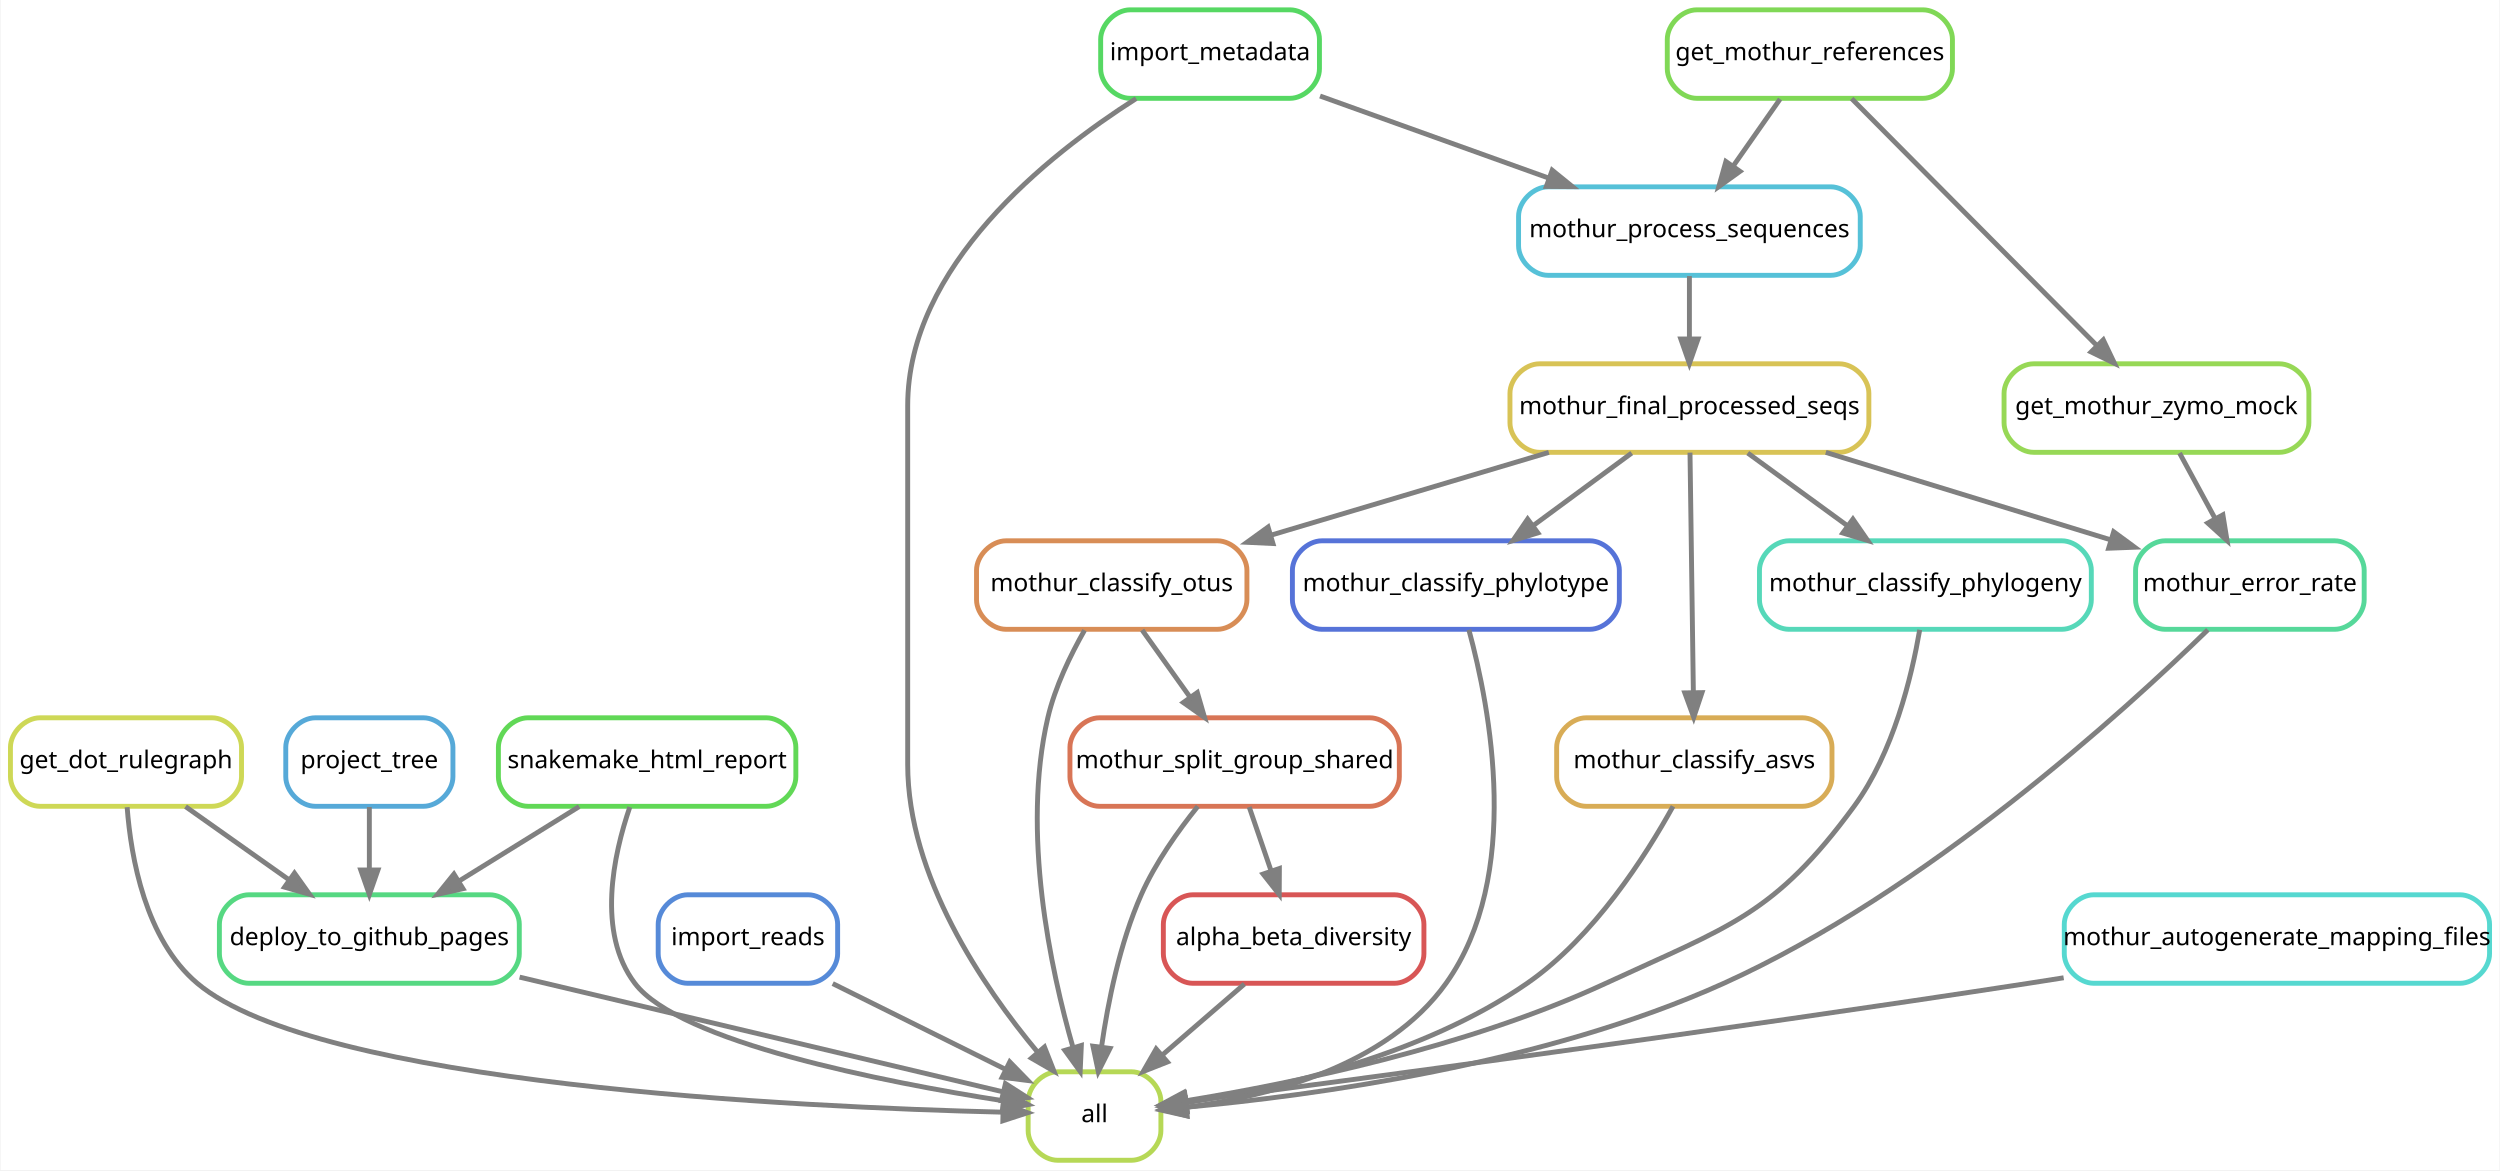
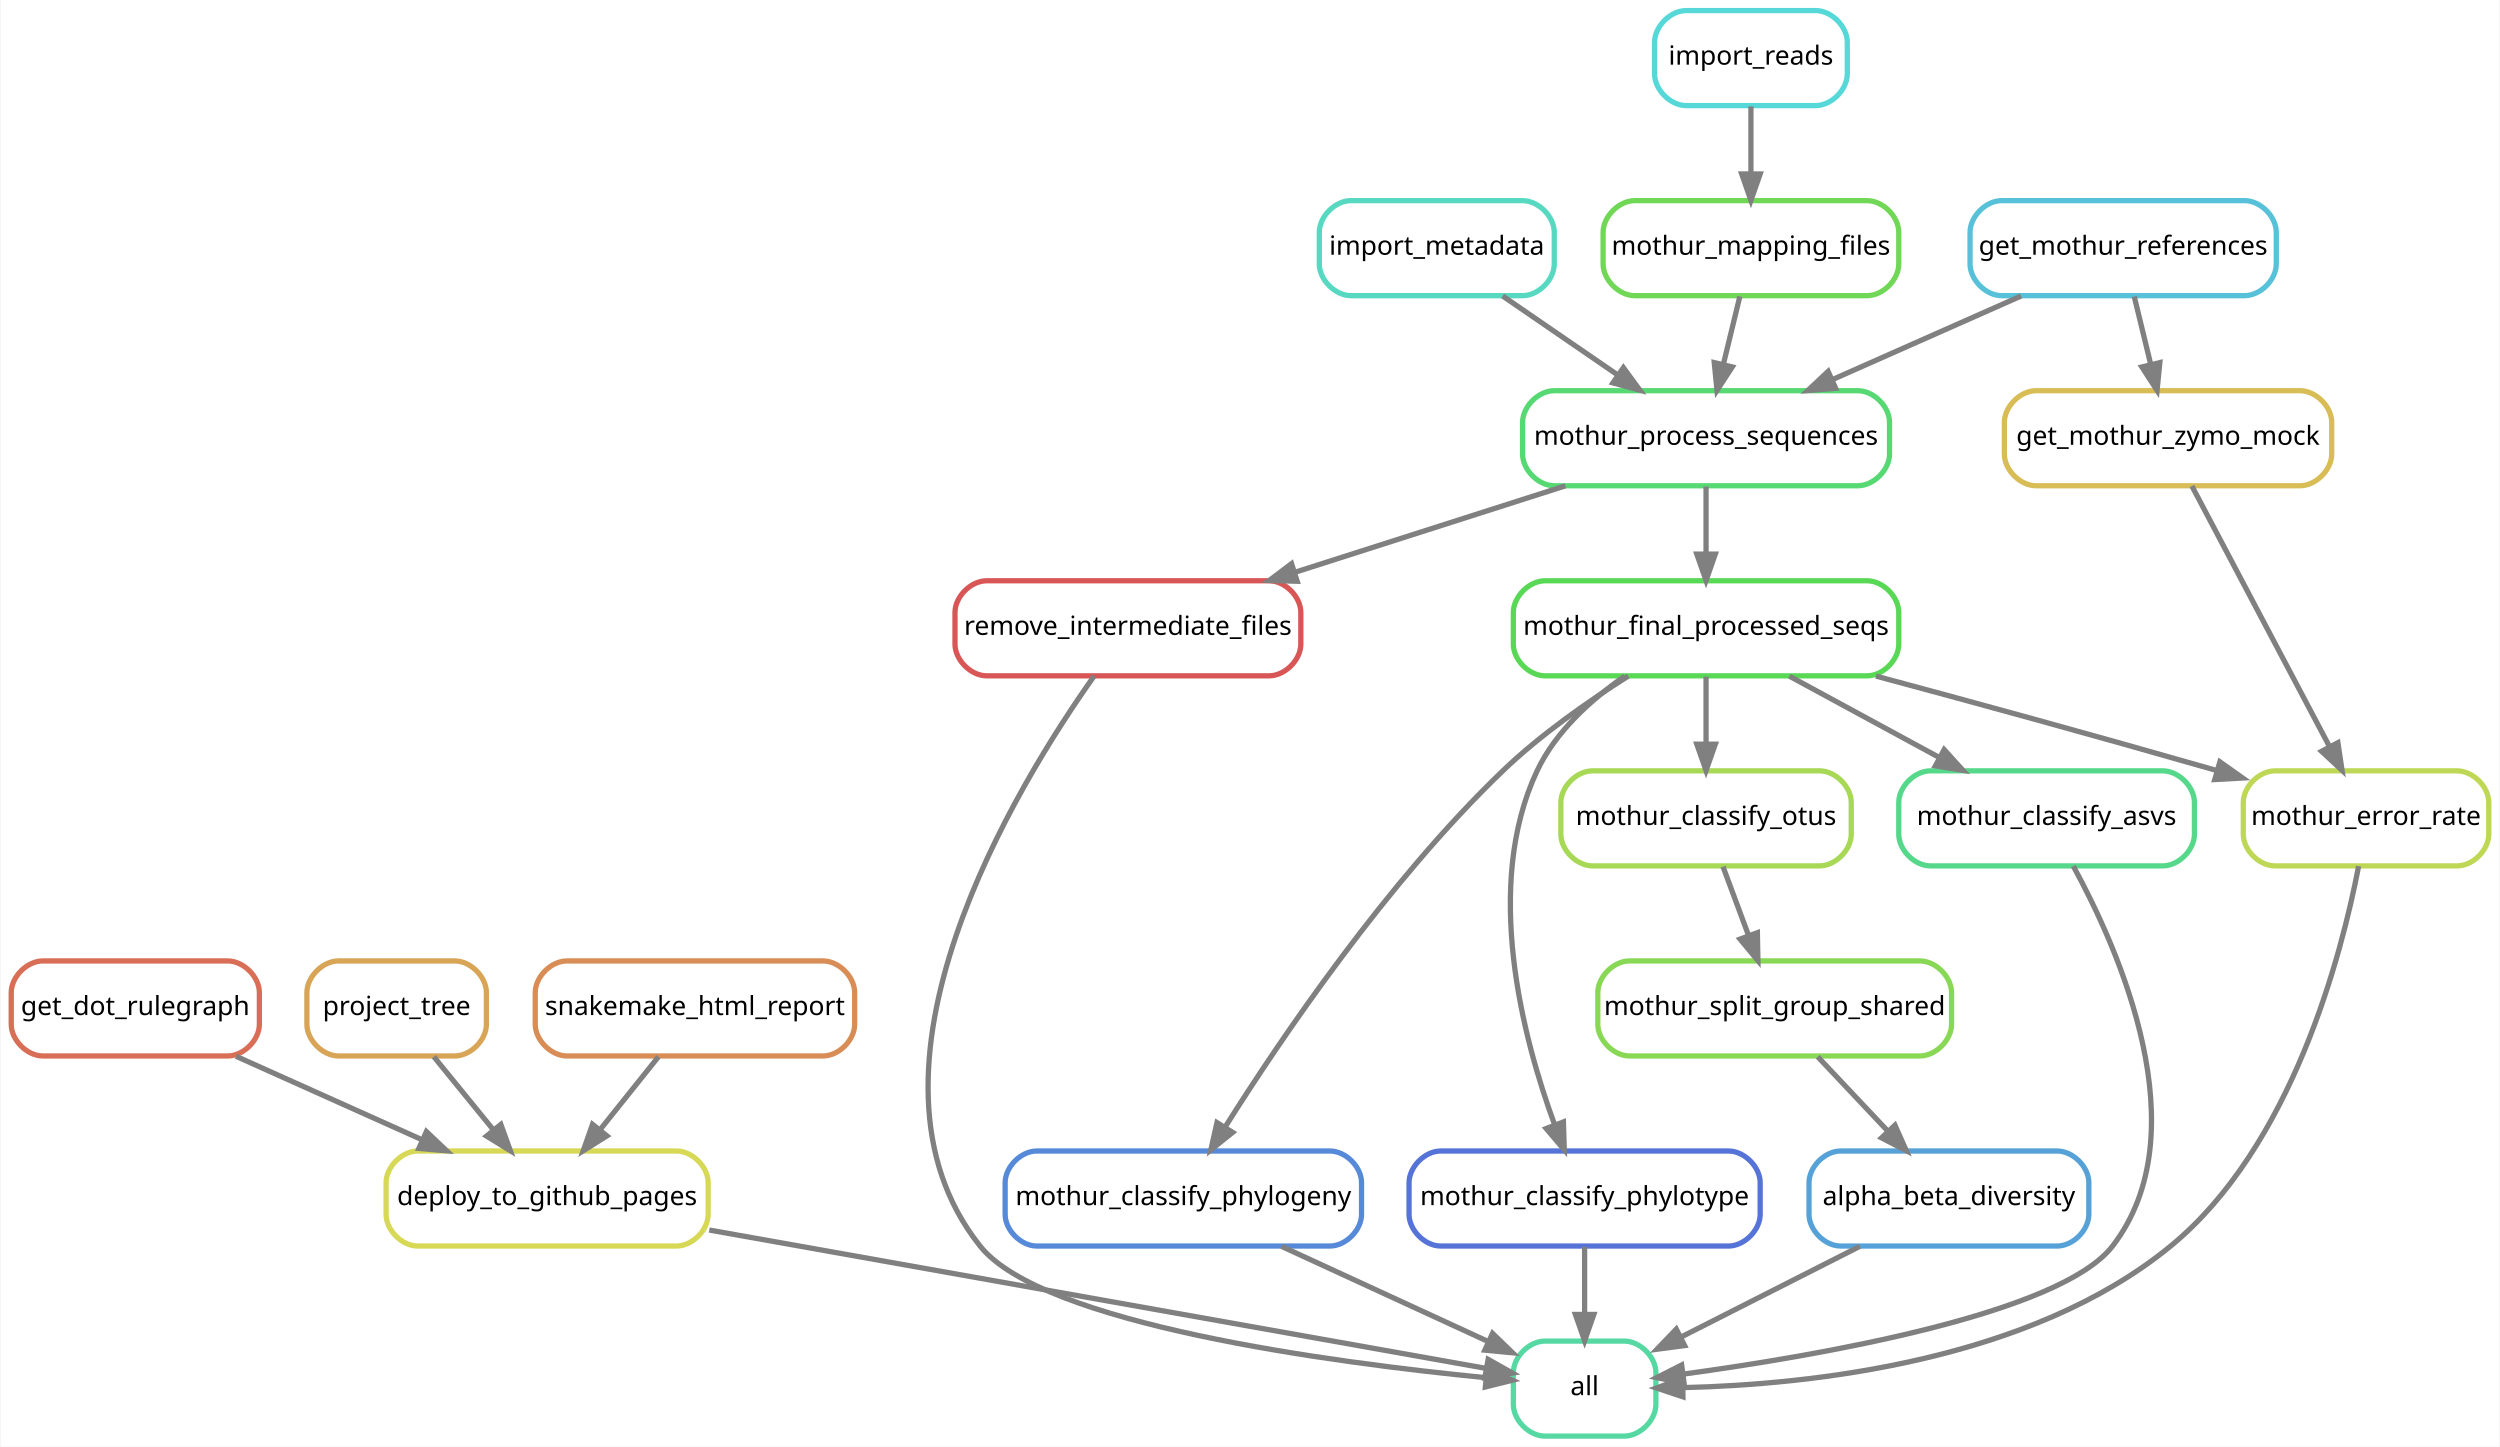
- <svg xmlns="http://www.w3.org/2000/svg" width="1017pt" height="476pt" viewBox="0.00 0.00 1016.50 476.00">
-   <g id="graph0" class="graph" transform="scale(1 1) rotate(0) translate(4 472)">
-     <polygon fill="white" stroke="none" points="-4,4 -4,-472 1012.5,-472 1012.5,4 -4,4" />
+ <svg xmlns="http://www.w3.org/2000/svg" width="947pt" height="548pt" viewBox="0.00 0.00 946.50 548.00">
+   <g id="graph0" class="graph" transform="scale(1 1) rotate(0) translate(4 544)">
+     <polygon fill="white" stroke="none" points="-4,4 -4,-544 942.5,-544 942.5,4 -4,4" />
    <g id="node1" class="node">
-       <path fill="none" stroke="#b6d856" stroke-width="2" d="M456,-36C456,-36 426,-36 426,-36 420,-36 414,-30 414,-24 414,-24 414,-12 414,-12 414,-6 420,0 426,0 426,0 456,0 456,0 462,0 468,-6 468,-12 468,-12 468,-24 468,-24 468,-30 462,-36 456,-36" />
-       <text text-anchor="middle" x="441" y="-15.5" font-family="sans" font-size="10.00">all</text>
+       <path fill="none" stroke="#56d8a2" stroke-width="2" d="M611,-36C611,-36 581,-36 581,-36 575,-36 569,-30 569,-24 569,-24 569,-12 569,-12 569,-6 575,0 581,0 581,0 611,0 611,0 617,0 623,-6 623,-12 623,-12 623,-24 623,-24 623,-30 617,-36 611,-36" />
+       <text text-anchor="middle" x="596" y="-15.5" font-family="sans" font-size="10.00">all</text>
    </g>
    <g id="node2" class="node">
-       <path fill="none" stroke="#ced856" stroke-width="2" d="M82,-180C82,-180 12,-180 12,-180 6,-180 0,-174 0,-168 0,-168 0,-156 0,-156 0,-150 6,-144 12,-144 12,-144 82,-144 82,-144 88,-144 94,-150 94,-156 94,-156 94,-168 94,-168 94,-174 88,-180 82,-180" />
+       <path fill="none" stroke="#d6d856" stroke-width="2" d="M252,-108C252,-108 154,-108 154,-108 148,-108 142,-102 142,-96 142,-96 142,-84 142,-84 142,-78 148,-72 154,-72 154,-72 252,-72 252,-72 258,-72 264,-78 264,-84 264,-84 264,-96 264,-96 264,-102 258,-108 252,-108" />
+       <text text-anchor="middle" x="203" y="-87.5" font-family="sans" font-size="10.00">deploy_to_github_pages</text>
+     </g>
+     <g id="edge4" class="edge">
+       <path fill="none" stroke="grey" stroke-width="2" d="M264.41,-78.06C346.78,-63.39 490.56,-37.78 558.45,-25.69" />
+       <polygon fill="grey" stroke="grey" stroke-width="2" points="559.45,-29.07 568.68,-23.87 558.22,-22.17 559.45,-29.07" />
+     </g>
+     <g id="node3" class="node">
+       <path fill="none" stroke="#d86e56" stroke-width="2" d="M82,-180C82,-180 12,-180 12,-180 6,-180 0,-174 0,-168 0,-168 0,-156 0,-156 0,-150 6,-144 12,-144 12,-144 82,-144 82,-144 88,-144 94,-150 94,-156 94,-156 94,-168 94,-168 94,-174 88,-180 82,-180" />
      <text text-anchor="middle" x="47" y="-159.5" font-family="sans" font-size="10.00">get_dot_rulegraph</text>
    </g>
+     <g id="edge8" class="edge">
+       <path fill="none" stroke="grey" stroke-width="2" d="M85.16,-143.88C106.39,-134.35 133.01,-122.41 155.57,-112.28" />
+       <polygon fill="grey" stroke="grey" stroke-width="2" points="157.27,-115.36 164.96,-108.07 154.41,-108.97 157.27,-115.36" />
+     </g>
+     <g id="node4" class="node">
+       <path fill="none" stroke="#d8a456" stroke-width="2" d="M168,-180C168,-180 124,-180 124,-180 118,-180 112,-174 112,-168 112,-168 112,-156 112,-156 112,-150 118,-144 124,-144 124,-144 168,-144 168,-144 174,-144 180,-150 180,-156 180,-156 180,-168 180,-168 180,-174 174,-180 168,-180" />
+       <text text-anchor="middle" x="146" y="-159.5" font-family="sans" font-size="10.00">project_tree</text>
+     </g>
    <g id="edge10" class="edge">
-       <path fill="none" stroke="grey" stroke-width="2" d="M47.47,-143.64C49.01,-123.2 54.87,-89.8 76,-72 125.03,-30.7 320.64,-21.58 403.55,-19.57" />
-       <polygon fill="grey" stroke="grey" stroke-width="2" points="403.86,-23.06 413.78,-19.34 403.71,-16.07 403.86,-23.06" />
+       <path fill="none" stroke="grey" stroke-width="2" d="M160.09,-143.7C166.92,-135.3 175.26,-125.07 182.76,-115.86" />
+       <polygon fill="grey" stroke="grey" stroke-width="2" points="185.47,-118.07 189.07,-108.1 180.04,-113.65 185.47,-118.07" />
    </g>
-     <g id="node3" class="node">
-       <path fill="none" stroke="#56d882" stroke-width="2" d="M195,-108C195,-108 97,-108 97,-108 91,-108 85,-102 85,-96 85,-96 85,-84 85,-84 85,-78 91,-72 97,-72 97,-72 195,-72 195,-72 201,-72 207,-78 207,-84 207,-84 207,-96 207,-96 207,-102 201,-108 195,-108" />
-       <text text-anchor="middle" x="146" y="-87.5" font-family="sans" font-size="10.00">deploy_to_github_pages</text>
+     <g id="node5" class="node">
+       <path fill="none" stroke="#d88d56" stroke-width="2" d="M307.5,-180C307.5,-180 210.5,-180 210.5,-180 204.5,-180 198.5,-174 198.5,-168 198.5,-168 198.5,-156 198.5,-156 198.5,-150 204.5,-144 210.5,-144 210.5,-144 307.5,-144 307.5,-144 313.5,-144 319.5,-150 319.5,-156 319.5,-156 319.5,-168 319.5,-168 319.5,-174 313.5,-180 307.5,-180" />
+       <text text-anchor="middle" x="259" y="-159.5" font-family="sans" font-size="10.00">snakemake_html_report</text>
+     </g>
+     <g id="edge9" class="edge">
+       <path fill="none" stroke="grey" stroke-width="2" d="M245.16,-143.7C238.51,-135.39 230.42,-125.28 223.11,-116.14" />
+       <polygon fill="grey" stroke="grey" stroke-width="2" points="225.66,-113.73 216.68,-108.1 220.2,-118.1 225.66,-113.73" />
+     </g>
+     <g id="node6" class="node">
+       <path fill="none" stroke="#5673d8" stroke-width="2" d="M650.5,-108C650.5,-108 541.5,-108 541.5,-108 535.5,-108 529.5,-102 529.5,-96 529.5,-96 529.5,-84 529.5,-84 529.5,-78 535.5,-72 541.5,-72 541.5,-72 650.5,-72 650.5,-72 656.5,-72 662.5,-78 662.5,-84 662.5,-84 662.5,-96 662.5,-96 662.5,-102 656.5,-108 650.5,-108" />
+       <text text-anchor="middle" x="596" y="-87.5" font-family="sans" font-size="10.00">mothur_classify_phylotype</text>
+     </g>
+     <g id="edge7" class="edge">
+       <path fill="none" stroke="grey" stroke-width="2" d="M596,-71.7C596,-63.98 596,-54.71 596,-46.11" />
+       <polygon fill="grey" stroke="grey" stroke-width="2" points="599.5,-46.1 596,-36.1 592.5,-46.1 599.5,-46.1" />
+     </g>
+     <g id="node7" class="node">
+       <path fill="none" stroke="#59d856" stroke-width="2" d="M703,-324C703,-324 581,-324 581,-324 575,-324 569,-318 569,-312 569,-312 569,-300 569,-300 569,-294 575,-288 581,-288 581,-288 703,-288 703,-288 709,-288 715,-294 715,-300 715,-300 715,-312 715,-312 715,-318 709,-324 703,-324" />
+       <text text-anchor="middle" x="642" y="-303.5" font-family="sans" font-size="10.00">mothur_final_processed_seqs</text>
+     </g>
+     <g id="edge11" class="edge">
+       <path fill="none" stroke="grey" stroke-width="2" d="M611.23,-287.91C598.46,-279.02 585,-266.88 578,-252 557.5,-208.41 572.49,-151.07 584.66,-117.9" />
+       <polygon fill="grey" stroke="grey" stroke-width="2" points="587.98,-119.02 588.3,-108.43 581.44,-116.51 587.98,-119.02" />
+     </g>
+     <g id="node13" class="node">
+       <path fill="none" stroke="#56d88a" stroke-width="2" d="M815,-252C815,-252 727,-252 727,-252 721,-252 715,-246 715,-240 715,-240 715,-228 715,-228 715,-222 721,-216 727,-216 727,-216 815,-216 815,-216 821,-216 827,-222 827,-228 827,-228 827,-240 827,-240 827,-246 821,-252 815,-252" />
+       <text text-anchor="middle" x="771" y="-231.5" font-family="sans" font-size="10.00">mothur_classify_asvs</text>
+     </g>
+     <g id="edge17" class="edge">
+       <path fill="none" stroke="grey" stroke-width="2" d="M673.56,-287.88C690.66,-278.6 711.98,-267.03 730.32,-257.08" />
+       <polygon fill="grey" stroke="grey" stroke-width="2" points="732.2,-260.04 739.32,-252.19 728.86,-253.88 732.2,-260.04" />
+     </g>
+     <g id="node14" class="node">
+       <path fill="none" stroke="#568ad8" stroke-width="2" d="M499.5,-108C499.5,-108 388.5,-108 388.5,-108 382.5,-108 376.5,-102 376.5,-96 376.5,-96 376.5,-84 376.5,-84 376.5,-78 382.5,-72 388.5,-72 388.5,-72 499.5,-72 499.5,-72 505.5,-72 511.5,-78 511.5,-84 511.5,-84 511.5,-96 511.5,-96 511.5,-102 505.5,-108 499.5,-108" />
+       <text text-anchor="middle" x="444" y="-87.5" font-family="sans" font-size="10.00">mothur_classify_phylogeny</text>
+     </g>
+     <g id="edge18" class="edge">
+       <path fill="none" stroke="grey" stroke-width="2" d="M612.54,-287.9C597.45,-278.38 579.29,-265.71 565,-252 521.18,-209.96 481.12,-150.87 459.9,-117.2" />
+       <polygon fill="grey" stroke="grey" stroke-width="2" points="462.68,-115.05 454.42,-108.42 456.74,-118.75 462.68,-115.05" />
+     </g>
+     <g id="node15" class="node">
+       <path fill="none" stroke="#bed856" stroke-width="2" d="M926.5,-252C926.5,-252 857.5,-252 857.5,-252 851.5,-252 845.5,-246 845.5,-240 845.5,-240 845.5,-228 845.5,-228 845.5,-222 851.5,-216 857.5,-216 857.5,-216 926.5,-216 926.5,-216 932.5,-216 938.5,-222 938.5,-228 938.5,-228 938.5,-240 938.5,-240 938.5,-246 932.5,-252 926.5,-252" />
+       <text text-anchor="middle" x="892" y="-231.5" font-family="sans" font-size="10.00">mothur_error_rate</text>
+     </g>
+     <g id="edge19" class="edge">
+       <path fill="none" stroke="grey" stroke-width="2" d="M706.35,-287.9C741.82,-278.37 786.84,-266.08 835.5,-252.11" />
+       <polygon fill="grey" stroke="grey" stroke-width="2" points="836.64,-255.42 845.28,-249.29 834.7,-248.7 836.64,-255.42" />
+     </g>
+     <g id="node19" class="node">
+       <path fill="none" stroke="#a7d856" stroke-width="2" d="M685,-252C685,-252 599,-252 599,-252 593,-252 587,-246 587,-240 587,-240 587,-228 587,-228 587,-222 593,-216 599,-216 599,-216 685,-216 685,-216 691,-216 697,-222 697,-228 697,-228 697,-240 697,-240 697,-246 691,-252 685,-252" />
+       <text text-anchor="middle" x="642" y="-231.5" font-family="sans" font-size="10.00">mothur_classify_otus</text>
+     </g>
+     <g id="edge24" class="edge">
+       <path fill="none" stroke="grey" stroke-width="2" d="M642,-287.7C642,-279.98 642,-270.71 642,-262.11" />
+       <polygon fill="grey" stroke="grey" stroke-width="2" points="645.5,-262.1 642,-252.1 638.5,-262.1 645.5,-262.1" />
+     </g>
+     <g id="node8" class="node">
+       <path fill="none" stroke="#56d873" stroke-width="2" d="M699.5,-396C699.5,-396 584.5,-396 584.5,-396 578.5,-396 572.5,-390 572.5,-384 572.5,-384 572.5,-372 572.5,-372 572.5,-366 578.5,-360 584.5,-360 584.5,-360 699.5,-360 699.5,-360 705.5,-360 711.5,-366 711.5,-372 711.5,-372 711.5,-384 711.5,-384 711.5,-390 705.5,-396 699.5,-396" />
+       <text text-anchor="middle" x="642" y="-375.5" font-family="sans" font-size="10.00">mothur_process_sequences</text>
+     </g>
+     <g id="edge12" class="edge">
+       <path fill="none" stroke="grey" stroke-width="2" d="M642,-359.7C642,-351.98 642,-342.71 642,-334.11" />
+       <polygon fill="grey" stroke="grey" stroke-width="2" points="645.5,-334.1 642,-324.1 638.5,-334.1 645.5,-334.1" />
+     </g>
+     <g id="node20" class="node">
+       <path fill="none" stroke="#d85656" stroke-width="2" d="M476.5,-324C476.5,-324 369.5,-324 369.5,-324 363.5,-324 357.5,-318 357.5,-312 357.5,-312 357.5,-300 357.5,-300 357.5,-294 363.5,-288 369.5,-288 369.5,-288 476.5,-288 476.5,-288 482.5,-288 488.5,-294 488.5,-300 488.5,-300 488.5,-312 488.5,-312 488.5,-318 482.5,-324 476.5,-324" />
+       <text text-anchor="middle" x="423" y="-303.5" font-family="sans" font-size="10.00">remove_intermediate_files</text>
+     </g>
+     <g id="edge25" class="edge">
+       <path fill="none" stroke="grey" stroke-width="2" d="M588.71,-359.97C557.84,-350.1 518.8,-337.62 486.37,-327.25" />
+       <polygon fill="grey" stroke="grey" stroke-width="2" points="487.12,-323.82 476.53,-324.11 484.99,-330.49 487.12,-323.82" />
+     </g>
+     <g id="node9" class="node">
+       <path fill="none" stroke="#56d8c1" stroke-width="2" d="M572.5,-468C572.5,-468 507.5,-468 507.5,-468 501.5,-468 495.5,-462 495.5,-456 495.5,-456 495.5,-444 495.5,-444 495.5,-438 501.5,-432 507.5,-432 507.5,-432 572.5,-432 572.5,-432 578.5,-432 584.5,-438 584.5,-444 584.5,-444 584.5,-456 584.5,-456 584.5,-462 578.5,-468 572.5,-468" />
+       <text text-anchor="middle" x="540" y="-447.5" font-family="sans" font-size="10.00">import_metadata</text>
+     </g>
+     <g id="edge13" class="edge">
+       <path fill="none" stroke="grey" stroke-width="2" d="M564.95,-431.88C578.04,-422.89 594.26,-411.76 608.44,-402.03" />
+       <polygon fill="grey" stroke="grey" stroke-width="2" points="610.69,-404.73 616.95,-396.19 606.73,-398.96 610.69,-404.73" />
+     </g>
+     <g id="node10" class="node">
+       <path fill="none" stroke="#70d856" stroke-width="2" d="M703,-468C703,-468 615,-468 615,-468 609,-468 603,-462 603,-456 603,-456 603,-444 603,-444 603,-438 609,-432 615,-432 615,-432 703,-432 703,-432 709,-432 715,-438 715,-444 715,-444 715,-456 715,-456 715,-462 709,-468 703,-468" />
+       <text text-anchor="middle" x="659" y="-447.5" font-family="sans" font-size="10.00">mothur_mapping_files</text>
    </g>
    <g id="edge14" class="edge">
-       <path fill="none" stroke="grey" stroke-width="2" d="M71.22,-143.88C83.92,-134.89 99.66,-123.76 113.42,-114.03" />
-       <polygon fill="grey" stroke="grey" stroke-width="2" points="115.54,-116.82 121.69,-108.19 111.5,-111.11 115.54,-116.82" />
+       <path fill="none" stroke="grey" stroke-width="2" d="M654.8,-431.7C652.9,-423.9 650.62,-414.51 648.52,-405.83" />
+       <polygon fill="grey" stroke="grey" stroke-width="2" points="651.92,-405 646.15,-396.1 645.11,-406.65 651.92,-405" />
    </g>
-     <g id="edge13" class="edge">
-       <path fill="none" stroke="grey" stroke-width="2" d="M207.12,-74.5C266.37,-60.44 354.31,-39.57 403.75,-27.84" />
-       <polygon fill="grey" stroke="grey" stroke-width="2" points="404.77,-31.19 413.69,-25.48 403.16,-24.38 404.77,-31.19" />
+     <g id="node11" class="node">
+       <path fill="none" stroke="#56d8d8" stroke-width="2" d="M683.5,-540C683.5,-540 634.5,-540 634.5,-540 628.5,-540 622.5,-534 622.5,-528 622.5,-528 622.5,-516 622.5,-516 622.5,-510 628.5,-504 634.5,-504 634.5,-504 683.5,-504 683.5,-504 689.5,-504 695.5,-510 695.5,-516 695.5,-516 695.5,-528 695.5,-528 695.5,-534 689.5,-540 683.5,-540" />
+       <text text-anchor="middle" x="659" y="-519.5" font-family="sans" font-size="10.00">import_reads</text>
    </g>
-     <g id="node4" class="node">
-       <path fill="none" stroke="#56a9d8" stroke-width="2" d="M168,-180C168,-180 124,-180 124,-180 118,-180 112,-174 112,-168 112,-168 112,-156 112,-156 112,-150 118,-144 124,-144 124,-144 168,-144 168,-144 174,-144 180,-150 180,-156 180,-156 180,-168 180,-168 180,-174 174,-180 168,-180" />
-       <text text-anchor="middle" x="146" y="-159.5" font-family="sans" font-size="10.00">project_tree</text>
+     <g id="edge16" class="edge">
+       <path fill="none" stroke="grey" stroke-width="2" d="M659,-503.7C659,-495.98 659,-486.71 659,-478.11" />
+       <polygon fill="grey" stroke="grey" stroke-width="2" points="662.5,-478.1 659,-468.1 655.5,-478.1 662.5,-478.1" />
+     </g>
+     <g id="node12" class="node">
+       <path fill="none" stroke="#56c1d8" stroke-width="2" d="M846,-468C846,-468 754,-468 754,-468 748,-468 742,-462 742,-456 742,-456 742,-444 742,-444 742,-438 748,-432 754,-432 754,-432 846,-432 846,-432 852,-432 858,-438 858,-444 858,-444 858,-456 858,-456 858,-462 852,-468 846,-468" />
+       <text text-anchor="middle" x="800" y="-447.5" font-family="sans" font-size="10.00">get_mothur_references</text>
    </g>
    <g id="edge15" class="edge">
-       <path fill="none" stroke="grey" stroke-width="2" d="M146,-143.7C146,-135.98 146,-126.71 146,-118.11" />
-       <polygon fill="grey" stroke="grey" stroke-width="2" points="149.5,-118.1 146,-108.1 142.5,-118.1 149.5,-118.1" />
+       <path fill="none" stroke="grey" stroke-width="2" d="M761.35,-431.88C739.75,-422.31 712.65,-410.3 689.73,-400.15" />
+       <polygon fill="grey" stroke="grey" stroke-width="2" points="691.09,-396.92 680.53,-396.07 688.25,-403.32 691.09,-396.92" />
    </g>
-     <g id="node5" class="node">
-       <path fill="none" stroke="#61d856" stroke-width="2" d="M307.5,-180C307.5,-180 210.5,-180 210.5,-180 204.5,-180 198.5,-174 198.5,-168 198.5,-168 198.5,-156 198.5,-156 198.5,-150 204.5,-144 210.5,-144 210.5,-144 307.5,-144 307.5,-144 313.5,-144 319.5,-150 319.5,-156 319.5,-156 319.5,-168 319.5,-168 319.5,-174 313.5,-180 307.5,-180" />
-       <text text-anchor="middle" x="259" y="-159.5" font-family="sans" font-size="10.00">snakemake_html_report</text>
+     <g id="node16" class="node">
+       <path fill="none" stroke="#d8bc56" stroke-width="2" d="M867,-396C867,-396 767,-396 767,-396 761,-396 755,-390 755,-384 755,-384 755,-372 755,-372 755,-366 761,-360 767,-360 767,-360 867,-360 867,-360 873,-360 879,-366 879,-372 879,-372 879,-384 879,-384 879,-390 873,-396 867,-396" />
+       <text text-anchor="middle" x="817" y="-375.5" font-family="sans" font-size="10.00">get_mothur_zymo_mock</text>
+     </g>
+     <g id="edge21" class="edge">
+       <path fill="none" stroke="grey" stroke-width="2" d="M804.2,-431.7C806.1,-423.9 808.38,-414.51 810.48,-405.83" />
+       <polygon fill="grey" stroke="grey" stroke-width="2" points="813.89,-406.65 812.85,-396.1 807.08,-405 813.89,-406.65" />
+     </g>
+     <g id="edge2" class="edge">
+       <path fill="none" stroke="grey" stroke-width="2" d="M781.12,-215.91C798.5,-184.08 829.12,-115.04 796,-72 776.33,-46.43 685.8,-30.65 633.53,-23.51" />
+       <polygon fill="grey" stroke="grey" stroke-width="2" points="633.68,-20 623.31,-22.16 632.76,-26.94 633.68,-20" />
+     </g>
+     <g id="edge5" class="edge">
+       <path fill="none" stroke="grey" stroke-width="2" d="M481.18,-71.88C504.98,-60.92 535.7,-46.77 559.39,-35.86" />
+       <polygon fill="grey" stroke="grey" stroke-width="2" points="561.12,-38.92 568.73,-31.56 558.19,-32.56 561.12,-38.92" />
+     </g>
+     <g id="edge6" class="edge">
+       <path fill="none" stroke="grey" stroke-width="2" d="M889.2,-215.91C882.84,-182.8 864.14,-109.86 818,-72 764.75,-28.3 681.44,-19.51 633.46,-18.37" />
+       <polygon fill="grey" stroke="grey" stroke-width="2" points="633.25,-14.87 623.21,-18.23 633.16,-21.87 633.25,-14.87" />
+     </g>
+     <g id="edge20" class="edge">
+       <path fill="none" stroke="grey" stroke-width="2" d="M826.05,-359.87C839,-335.35 862.93,-290.03 878.13,-261.26" />
+       <polygon fill="grey" stroke="grey" stroke-width="2" points="881.35,-262.67 882.92,-252.19 875.16,-259.4 881.35,-262.67" />
+     </g>
+     <g id="node17" class="node">
+       <path fill="none" stroke="#56a2d8" stroke-width="2" d="M775,-108C775,-108 693,-108 693,-108 687,-108 681,-102 681,-96 681,-96 681,-84 681,-84 681,-78 687,-72 693,-72 693,-72 775,-72 775,-72 781,-72 787,-78 787,-84 787,-84 787,-96 787,-96 787,-102 781,-108 775,-108" />
+       <text text-anchor="middle" x="734" y="-87.5" font-family="sans" font-size="10.00">alpha_beta_diversity</text>
    </g>
    <g id="edge3" class="edge">
-       <path fill="none" stroke="grey" stroke-width="2" d="M251.96,-143.68C245.29,-124.21 238.41,-92.62 254,-72 272.05,-48.13 354.87,-31.89 404.03,-24.17" />
-       <polygon fill="grey" stroke="grey" stroke-width="2" points="404.62,-27.62 413.98,-22.65 403.56,-20.7 404.62,-27.62" />
-     </g>
-     <g id="edge16" class="edge">
-       <path fill="none" stroke="grey" stroke-width="2" d="M231.36,-143.88C216.58,-134.72 198.21,-123.34 182.3,-113.48" />
-       <polygon fill="grey" stroke="grey" stroke-width="2" points="184.09,-110.48 173.75,-108.19 180.41,-116.43 184.09,-110.48" />
-     </g>
-     <g id="node6" class="node">
-       <path fill="none" stroke="#568ad8" stroke-width="2" d="M324.5,-108C324.5,-108 275.5,-108 275.5,-108 269.5,-108 263.5,-102 263.5,-96 263.5,-96 263.5,-84 263.5,-84 263.5,-78 269.5,-72 275.5,-72 275.5,-72 324.5,-72 324.5,-72 330.5,-72 336.5,-78 336.5,-84 336.5,-84 336.5,-96 336.5,-96 336.5,-102 330.5,-108 324.5,-108" />
-       <text text-anchor="middle" x="300" y="-87.5" font-family="sans" font-size="10.00">import_reads</text>
-     </g>
-     <g id="edge11" class="edge">
-       <path fill="none" stroke="grey" stroke-width="2" d="M334.49,-71.88C355.8,-61.3 383.1,-47.74 404.73,-37.01" />
-       <polygon fill="grey" stroke="grey" stroke-width="2" points="406.52,-40.03 413.92,-32.44 403.41,-33.76 406.52,-40.03" />
-     </g>
-     <g id="node7" class="node">
-       <path fill="none" stroke="#56d863" stroke-width="2" d="M520.5,-468C520.5,-468 455.5,-468 455.5,-468 449.5,-468 443.5,-462 443.5,-456 443.5,-456 443.5,-444 443.5,-444 443.5,-438 449.5,-432 455.5,-432 455.5,-432 520.5,-432 520.5,-432 526.5,-432 532.5,-438 532.5,-444 532.5,-444 532.5,-456 532.5,-456 532.5,-462 526.5,-468 520.5,-468" />
-       <text text-anchor="middle" x="488" y="-447.5" font-family="sans" font-size="10.00">import_metadata</text>
-     </g>
-     <g id="edge9" class="edge">
-       <path fill="none" stroke="grey" stroke-width="2" d="M457.91,-431.89C421.5,-408.7 365,-363.59 365,-307 365,-307 365,-307 365,-161 365,-115.64 395.52,-70.75 417.88,-43.95" />
-       <polygon fill="grey" stroke="grey" stroke-width="2" points="420.64,-46.09 424.51,-36.23 415.34,-41.53 420.64,-46.09" />
-     </g>
-     <g id="node11" class="node">
-       <path fill="none" stroke="#56c1d8" stroke-width="2" d="M740.5,-396C740.5,-396 625.5,-396 625.5,-396 619.5,-396 613.5,-390 613.5,-384 613.5,-384 613.5,-372 613.5,-372 613.5,-366 619.5,-360 625.5,-360 625.5,-360 740.5,-360 740.5,-360 746.5,-360 752.5,-366 752.5,-372 752.5,-372 752.5,-384 752.5,-384 752.5,-390 746.5,-396 740.5,-396" />
-       <text text-anchor="middle" x="683" y="-375.5" font-family="sans" font-size="10.00">mothur_process_sequences</text>
-     </g>
-     <g id="edge20" class="edge">
-       <path fill="none" stroke="grey" stroke-width="2" d="M532.74,-432.94C560.44,-423 596.27,-410.14 625.99,-399.47" />
-       <polygon fill="grey" stroke="grey" stroke-width="2" points="627.18,-402.76 635.41,-396.08 624.81,-396.17 627.18,-402.76" />
-     </g>
-     <g id="node8" class="node">
-       <path fill="none" stroke="#56d8d0" stroke-width="2" d="M996.5,-108C996.5,-108 847.5,-108 847.5,-108 841.5,-108 835.5,-102 835.5,-96 835.5,-96 835.5,-84 835.5,-84 835.5,-78 841.5,-72 847.5,-72 847.5,-72 996.5,-72 996.5,-72 1002.5,-72 1008.5,-78 1008.5,-84 1008.5,-84 1008.5,-96 1008.5,-96 1008.5,-102 1002.5,-108 996.5,-108" />
-       <text text-anchor="middle" x="922" y="-87.5" font-family="sans" font-size="10.00">mothur_autogenerate_mapping_files</text>
-     </g>
-     <g id="edge6" class="edge">
-       <path fill="none" stroke="grey" stroke-width="2" d="M835.25,-74.24C830.43,-73.47 825.66,-72.72 821,-72 695.7,-52.72 546.68,-32.81 478.46,-23.87" />
-       <polygon fill="grey" stroke="grey" stroke-width="2" points="478.59,-20.36 468.22,-22.53 477.69,-27.3 478.59,-20.36" />
-     </g>
-     <g id="node9" class="node">
-       <path fill="none" stroke="#d88d56" stroke-width="2" d="M491,-252C491,-252 405,-252 405,-252 399,-252 393,-246 393,-240 393,-240 393,-228 393,-228 393,-222 399,-216 405,-216 405,-216 491,-216 491,-216 497,-216 503,-222 503,-228 503,-228 503,-240 503,-240 503,-246 497,-252 491,-252" />
-       <text text-anchor="middle" x="448" y="-231.5" font-family="sans" font-size="10.00">mothur_classify_otus</text>
-     </g>
-     <g id="edge7" class="edge">
-       <path fill="none" stroke="grey" stroke-width="2" d="M436.95,-215.61C431.26,-205.62 424.92,-192.58 422,-180 411.21,-133.49 423.06,-77.92 432.29,-45.73" />
-       <polygon fill="grey" stroke="grey" stroke-width="2" points="435.64,-46.72 435.16,-36.13 428.94,-44.71 435.64,-46.72" />
+       <path fill="none" stroke="grey" stroke-width="2" d="M700.24,-71.88C679.67,-61.44 653.38,-48.1 632.35,-37.44" />
+       <polygon fill="grey" stroke="grey" stroke-width="2" points="633.89,-34.3 623.39,-32.9 630.73,-40.54 633.89,-34.3" />
    </g>
    <g id="node18" class="node">
-       <path fill="none" stroke="#d87556" stroke-width="2" d="M553,-180C553,-180 443,-180 443,-180 437,-180 431,-174 431,-168 431,-168 431,-156 431,-156 431,-150 437,-144 443,-144 443,-144 553,-144 553,-144 559,-144 565,-150 565,-156 565,-156 565,-168 565,-168 565,-174 559,-180 553,-180" />
-       <text text-anchor="middle" x="498" y="-159.5" font-family="sans" font-size="10.00">mothur_split_group_shared</text>
-     </g>
-     <g id="edge27" class="edge">
-       <path fill="none" stroke="grey" stroke-width="2" d="M460.36,-215.7C466.23,-207.47 473.37,-197.48 479.84,-188.42" />
-       <polygon fill="grey" stroke="grey" stroke-width="2" points="482.82,-190.28 485.78,-180.1 477.12,-186.21 482.82,-190.28" />
-     </g>
-     <g id="node10" class="node">
-       <path fill="none" stroke="#d8c356" stroke-width="2" d="M744,-324C744,-324 622,-324 622,-324 616,-324 610,-318 610,-312 610,-312 610,-300 610,-300 610,-294 616,-288 622,-288 622,-288 744,-288 744,-288 750,-288 756,-294 756,-300 756,-300 756,-312 756,-312 756,-318 750,-324 744,-324" />
-       <text text-anchor="middle" x="683" y="-303.5" font-family="sans" font-size="10.00">mothur_final_processed_seqs</text>
-     </g>
-     <g id="edge17" class="edge">
-       <path fill="none" stroke="grey" stroke-width="2" d="M625.81,-287.97C591.66,-277.79 548.19,-264.84 512.77,-254.29" />
-       <polygon fill="grey" stroke="grey" stroke-width="2" points="513.59,-250.89 503.01,-251.39 511.6,-257.6 513.59,-250.89" />
-     </g>
-     <g id="node13" class="node">
-       <path fill="none" stroke="#5673d8" stroke-width="2" d="M642.5,-252C642.5,-252 533.5,-252 533.5,-252 527.5,-252 521.5,-246 521.5,-240 521.5,-240 521.5,-228 521.5,-228 521.5,-222 527.5,-216 533.5,-216 533.5,-216 642.5,-216 642.5,-216 648.5,-216 654.5,-222 654.5,-228 654.5,-228 654.5,-240 654.5,-240 654.5,-246 648.5,-252 642.5,-252" />
-       <text text-anchor="middle" x="588" y="-231.5" font-family="sans" font-size="10.00">mothur_classify_phylotype</text>
-     </g>
-     <g id="edge21" class="edge">
-       <path fill="none" stroke="grey" stroke-width="2" d="M659.52,-287.7C647.44,-278.8 632.55,-267.82 619.48,-258.2" />
-       <polygon fill="grey" stroke="grey" stroke-width="2" points="621.34,-255.22 611.21,-252.1 617.19,-260.85 621.34,-255.22" />
-     </g>
-     <g id="node14" class="node">
-       <path fill="none" stroke="#d8ac56" stroke-width="2" d="M729,-180C729,-180 641,-180 641,-180 635,-180 629,-174 629,-168 629,-168 629,-156 629,-156 629,-150 635,-144 641,-144 641,-144 729,-144 729,-144 735,-144 741,-150 741,-156 741,-156 741,-168 741,-168 741,-174 735,-180 729,-180" />
-       <text text-anchor="middle" x="685" y="-159.5" font-family="sans" font-size="10.00">mothur_classify_asvs</text>
+       <path fill="none" stroke="#88d856" stroke-width="2" d="M723,-180C723,-180 613,-180 613,-180 607,-180 601,-174 601,-168 601,-168 601,-156 601,-156 601,-150 607,-144 613,-144 613,-144 723,-144 723,-144 729,-144 735,-150 735,-156 735,-156 735,-168 735,-168 735,-174 729,-180 723,-180" />
+       <text text-anchor="middle" x="668" y="-159.5" font-family="sans" font-size="10.00">mothur_split_group_shared</text>
    </g>
    <g id="edge22" class="edge">
-       <path fill="none" stroke="grey" stroke-width="2" d="M683.24,-287.87C683.58,-263.67 684.21,-219.21 684.61,-190.39" />
-       <polygon fill="grey" stroke="grey" stroke-width="2" points="688.12,-190.24 684.76,-180.19 681.12,-190.14 688.12,-190.24" />
-     </g>
-     <g id="node15" class="node">
-       <path fill="none" stroke="#56d8b9" stroke-width="2" d="M834.5,-252C834.5,-252 723.5,-252 723.5,-252 717.5,-252 711.5,-246 711.5,-240 711.5,-240 711.5,-228 711.5,-228 711.5,-222 717.5,-216 723.5,-216 723.5,-216 834.5,-216 834.5,-216 840.5,-216 846.5,-222 846.5,-228 846.5,-228 846.5,-240 846.5,-240 846.5,-246 840.5,-252 834.5,-252" />
-       <text text-anchor="middle" x="779" y="-231.5" font-family="sans" font-size="10.00">mothur_classify_phylogeny</text>
+       <path fill="none" stroke="grey" stroke-width="2" d="M684.31,-143.7C692.31,-135.22 702.07,-124.86 710.82,-115.58" />
+       <polygon fill="grey" stroke="grey" stroke-width="2" points="713.56,-117.78 717.87,-108.1 708.47,-112.98 713.56,-117.78" />
    </g>
    <g id="edge23" class="edge">
-       <path fill="none" stroke="grey" stroke-width="2" d="M706.73,-287.7C718.94,-278.8 733.99,-267.82 747.18,-258.2" />
-       <polygon fill="grey" stroke="grey" stroke-width="2" points="749.52,-260.82 755.54,-252.1 745.4,-255.17 749.52,-260.82" />
-     </g>
-     <g id="node16" class="node">
-       <path fill="none" stroke="#56d89a" stroke-width="2" d="M945.5,-252C945.5,-252 876.5,-252 876.5,-252 870.5,-252 864.5,-246 864.5,-240 864.5,-240 864.5,-228 864.5,-228 864.5,-222 870.5,-216 876.5,-216 876.5,-216 945.5,-216 945.5,-216 951.5,-216 957.5,-222 957.5,-228 957.5,-228 957.5,-240 957.5,-240 957.5,-246 951.5,-252 945.5,-252" />
-       <text text-anchor="middle" x="911" y="-231.5" font-family="sans" font-size="10.00">mothur_error_rate</text>
-     </g>
-     <g id="edge25" class="edge">
-       <path fill="none" stroke="grey" stroke-width="2" d="M738.48,-287.97C773.67,-277.16 819.05,-263.23 854.44,-252.37" />
-       <polygon fill="grey" stroke="grey" stroke-width="2" points="855.6,-255.67 864.14,-249.39 853.55,-248.98 855.6,-255.67" />
-     </g>
-     <g id="edge18" class="edge">
-       <path fill="none" stroke="grey" stroke-width="2" d="M683,-359.7C683,-351.98 683,-342.71 683,-334.11" />
-       <polygon fill="grey" stroke="grey" stroke-width="2" points="686.5,-334.1 683,-324.1 679.5,-334.1 686.5,-334.1" />
-     </g>
-     <g id="node12" class="node">
-       <path fill="none" stroke="#80d856" stroke-width="2" d="M778,-468C778,-468 686,-468 686,-468 680,-468 674,-462 674,-456 674,-456 674,-444 674,-444 674,-438 680,-432 686,-432 686,-432 778,-432 778,-432 784,-432 790,-438 790,-444 790,-444 790,-456 790,-456 790,-462 784,-468 778,-468" />
-       <text text-anchor="middle" x="732" y="-447.5" font-family="sans" font-size="10.00">get_mothur_references</text>
-     </g>
-     <g id="edge19" class="edge">
-       <path fill="none" stroke="grey" stroke-width="2" d="M719.89,-431.7C714.13,-423.47 707.14,-413.48 700.79,-404.42" />
-       <polygon fill="grey" stroke="grey" stroke-width="2" points="703.58,-402.29 694.97,-396.1 697.84,-406.3 703.58,-402.29" />
-     </g>
-     <g id="node17" class="node">
-       <path fill="none" stroke="#97d856" stroke-width="2" d="M923,-324C923,-324 823,-324 823,-324 817,-324 811,-318 811,-312 811,-312 811,-300 811,-300 811,-294 817,-288 823,-288 823,-288 923,-288 923,-288 929,-288 935,-294 935,-300 935,-300 935,-312 935,-312 935,-318 929,-324 923,-324" />
-       <text text-anchor="middle" x="873" y="-303.5" font-family="sans" font-size="10.00">get_mothur_zymo_mock</text>
-     </g>
-     <g id="edge26" class="edge">
-       <path fill="none" stroke="grey" stroke-width="2" d="M749.01,-431.87C773.89,-406.82 820.32,-360.05 848.77,-331.41" />
-       <polygon fill="grey" stroke="grey" stroke-width="2" points="851.37,-333.75 855.93,-324.19 846.4,-328.82 851.37,-333.75" />
-     </g>
-     <g id="edge12" class="edge">
-       <path fill="none" stroke="grey" stroke-width="2" d="M593.29,-215.79C601.92,-184.05 615.13,-115.57 584,-72 559.94,-38.32 511.94,-26.01 478.21,-21.53" />
-       <polygon fill="grey" stroke="grey" stroke-width="2" points="478.58,-18.05 468.24,-20.38 477.77,-25 478.58,-18.05" />
-     </g>
-     <g id="edge8" class="edge">
-       <path fill="none" stroke="grey" stroke-width="2" d="M676.34,-143.99C665.25,-123.89 644.18,-90.81 617,-72 574.79,-42.78 516.13,-29.36 478.36,-23.41" />
-       <polygon fill="grey" stroke="grey" stroke-width="2" points="478.69,-19.92 468.29,-21.93 477.67,-26.85 478.69,-19.92" />
-     </g>
-     <g id="edge2" class="edge">
-       <path fill="none" stroke="grey" stroke-width="2" d="M776.69,-215.8C773.42,-196.71 765.96,-165.75 750,-144 717.38,-99.56 699.01,-95.2 649,-72 592.32,-45.7 520.66,-31.12 477.95,-24.18" />
-       <polygon fill="grey" stroke="grey" stroke-width="2" points="478.43,-20.71 468.01,-22.62 477.34,-27.63 478.43,-20.71" />
+       <path fill="none" stroke="grey" stroke-width="2" d="M648.43,-215.7C651.36,-207.81 654.89,-198.3 658.14,-189.55" />
+       <polygon fill="grey" stroke="grey" stroke-width="2" points="661.45,-190.7 661.65,-180.1 654.88,-188.26 661.45,-190.7" />
    </g>
    <g id="edge1" class="edge">
-       <path fill="none" stroke="grey" stroke-width="2" d="M893.89,-215.78C859.71,-182.46 779.19,-109.15 697,-72 623.87,-38.94 529.64,-26.27 478.34,-21.59" />
-       <polygon fill="grey" stroke="grey" stroke-width="2" points="478.63,-18.1 468.36,-20.73 478.03,-25.07 478.63,-18.1" />
-     </g>
-     <g id="edge24" class="edge">
-       <path fill="none" stroke="grey" stroke-width="2" d="M882.39,-287.7C886.76,-279.64 892.06,-269.89 896.9,-260.98" />
-       <polygon fill="grey" stroke="grey" stroke-width="2" points="900.02,-262.56 901.71,-252.1 893.87,-259.22 900.02,-262.56" />
-     </g>
-     <g id="edge5" class="edge">
-       <path fill="none" stroke="grey" stroke-width="2" d="M483.02,-143.97C475.06,-134.09 465.77,-121.05 460,-108 451.28,-88.28 446.46,-64.3 443.86,-46.2" />
-       <polygon fill="grey" stroke="grey" stroke-width="2" points="447.3,-45.51 442.54,-36.04 440.36,-46.41 447.3,-45.51" />
-     </g>
-     <g id="node19" class="node">
-       <path fill="none" stroke="#d85656" stroke-width="2" d="M563,-108C563,-108 481,-108 481,-108 475,-108 469,-102 469,-96 469,-96 469,-84 469,-84 469,-78 475,-72 481,-72 481,-72 563,-72 563,-72 569,-72 575,-78 575,-84 575,-84 575,-96 575,-96 575,-102 569,-108 563,-108" />
-       <text text-anchor="middle" x="522" y="-87.5" font-family="sans" font-size="10.00">alpha_beta_diversity</text>
-     </g>
-     <g id="edge28" class="edge">
-       <path fill="none" stroke="grey" stroke-width="2" d="M503.93,-143.7C506.61,-135.9 509.83,-126.51 512.8,-117.83" />
-       <polygon fill="grey" stroke="grey" stroke-width="2" points="516.2,-118.7 516.14,-108.1 509.58,-116.43 516.2,-118.7" />
-     </g>
-     <g id="edge4" class="edge">
-       <path fill="none" stroke="grey" stroke-width="2" d="M501.98,-71.7C491.87,-62.97 479.46,-52.24 468.48,-42.75" />
-       <polygon fill="grey" stroke="grey" stroke-width="2" points="470.65,-39.99 460.79,-36.1 466.07,-45.29 470.65,-39.99" />
+       <path fill="none" stroke="grey" stroke-width="2" d="M410.25,-287.98C380.78,-246.41 314.31,-138.27 367,-72 390.54,-42.39 500.06,-27.87 558.7,-22.12" />
+       <polygon fill="grey" stroke="grey" stroke-width="2" points="559.06,-25.6 568.68,-21.17 558.4,-18.63 559.06,-25.6" />
    </g>
  </g>
</svg>
